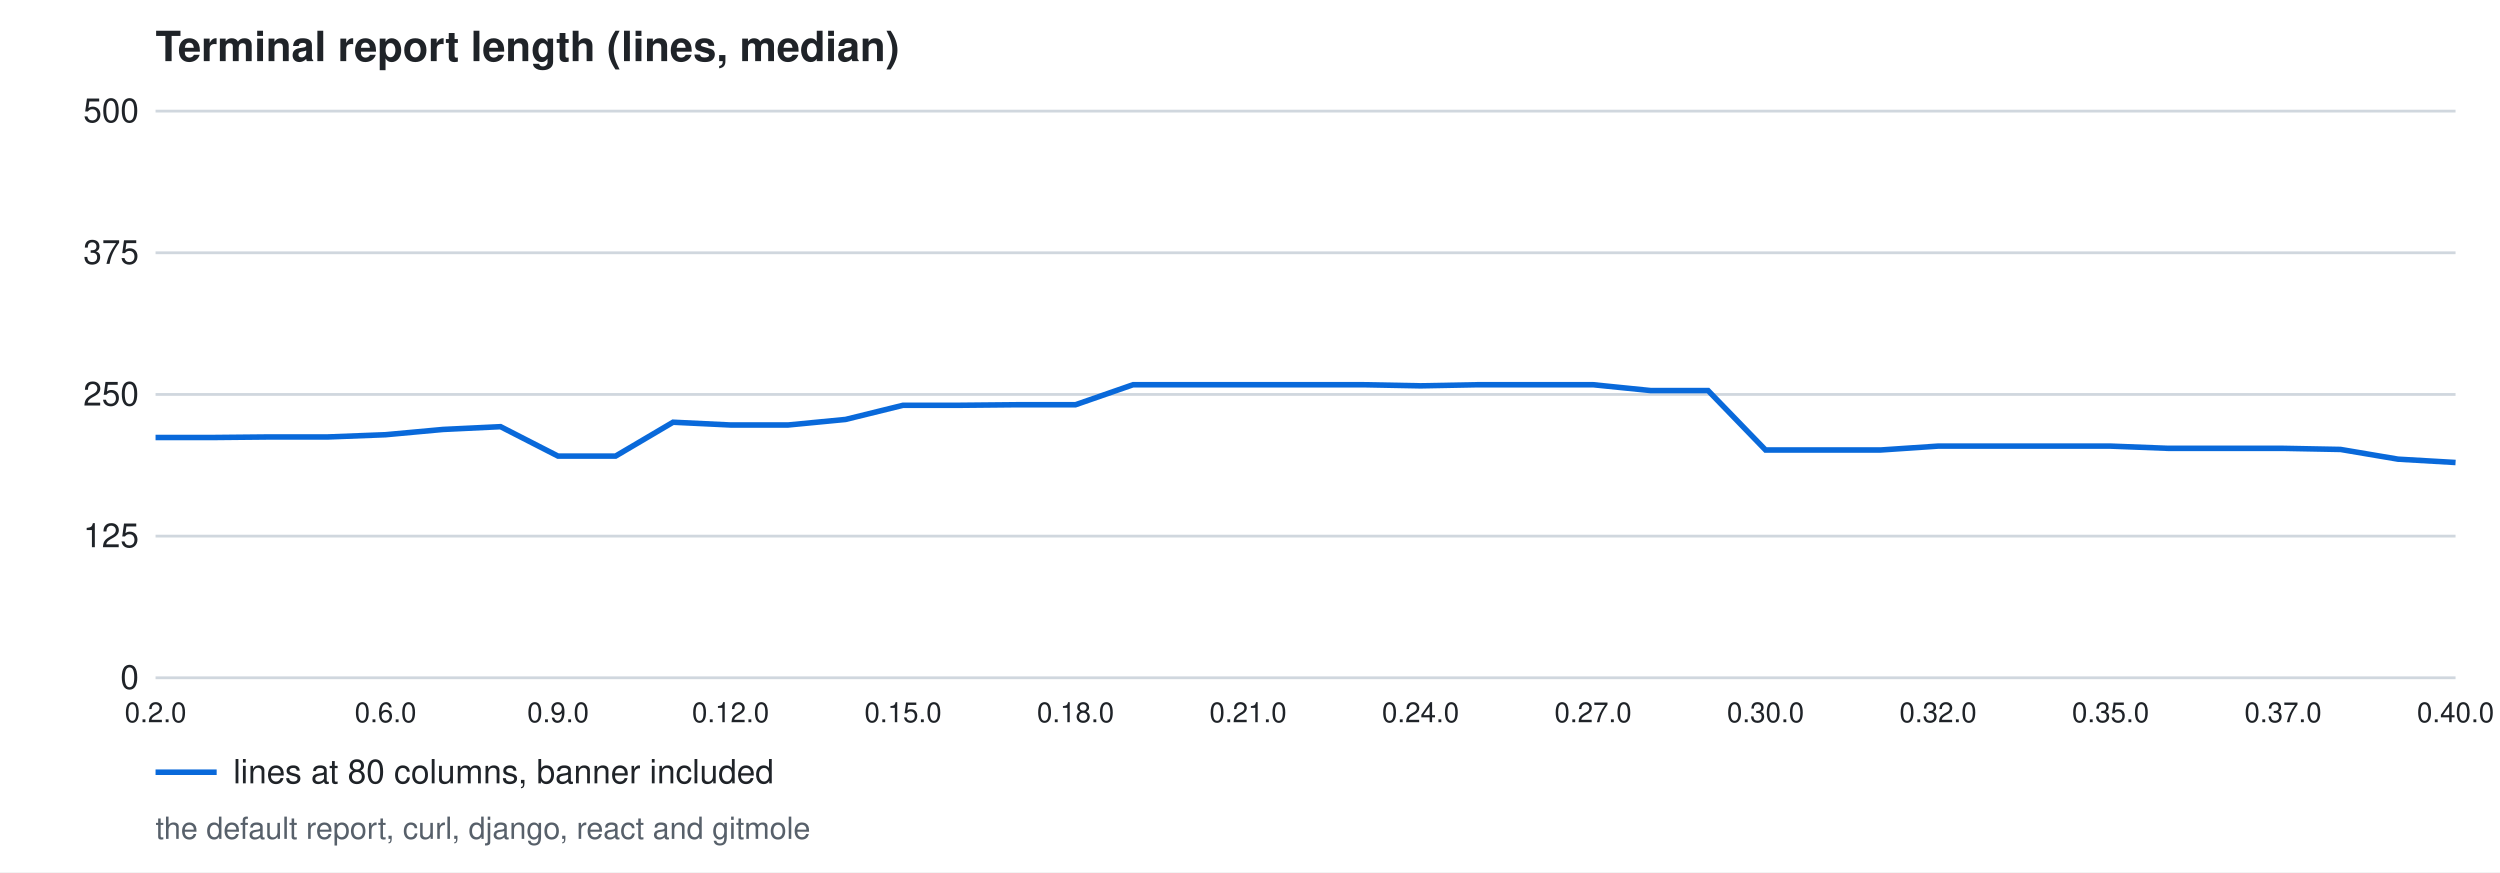
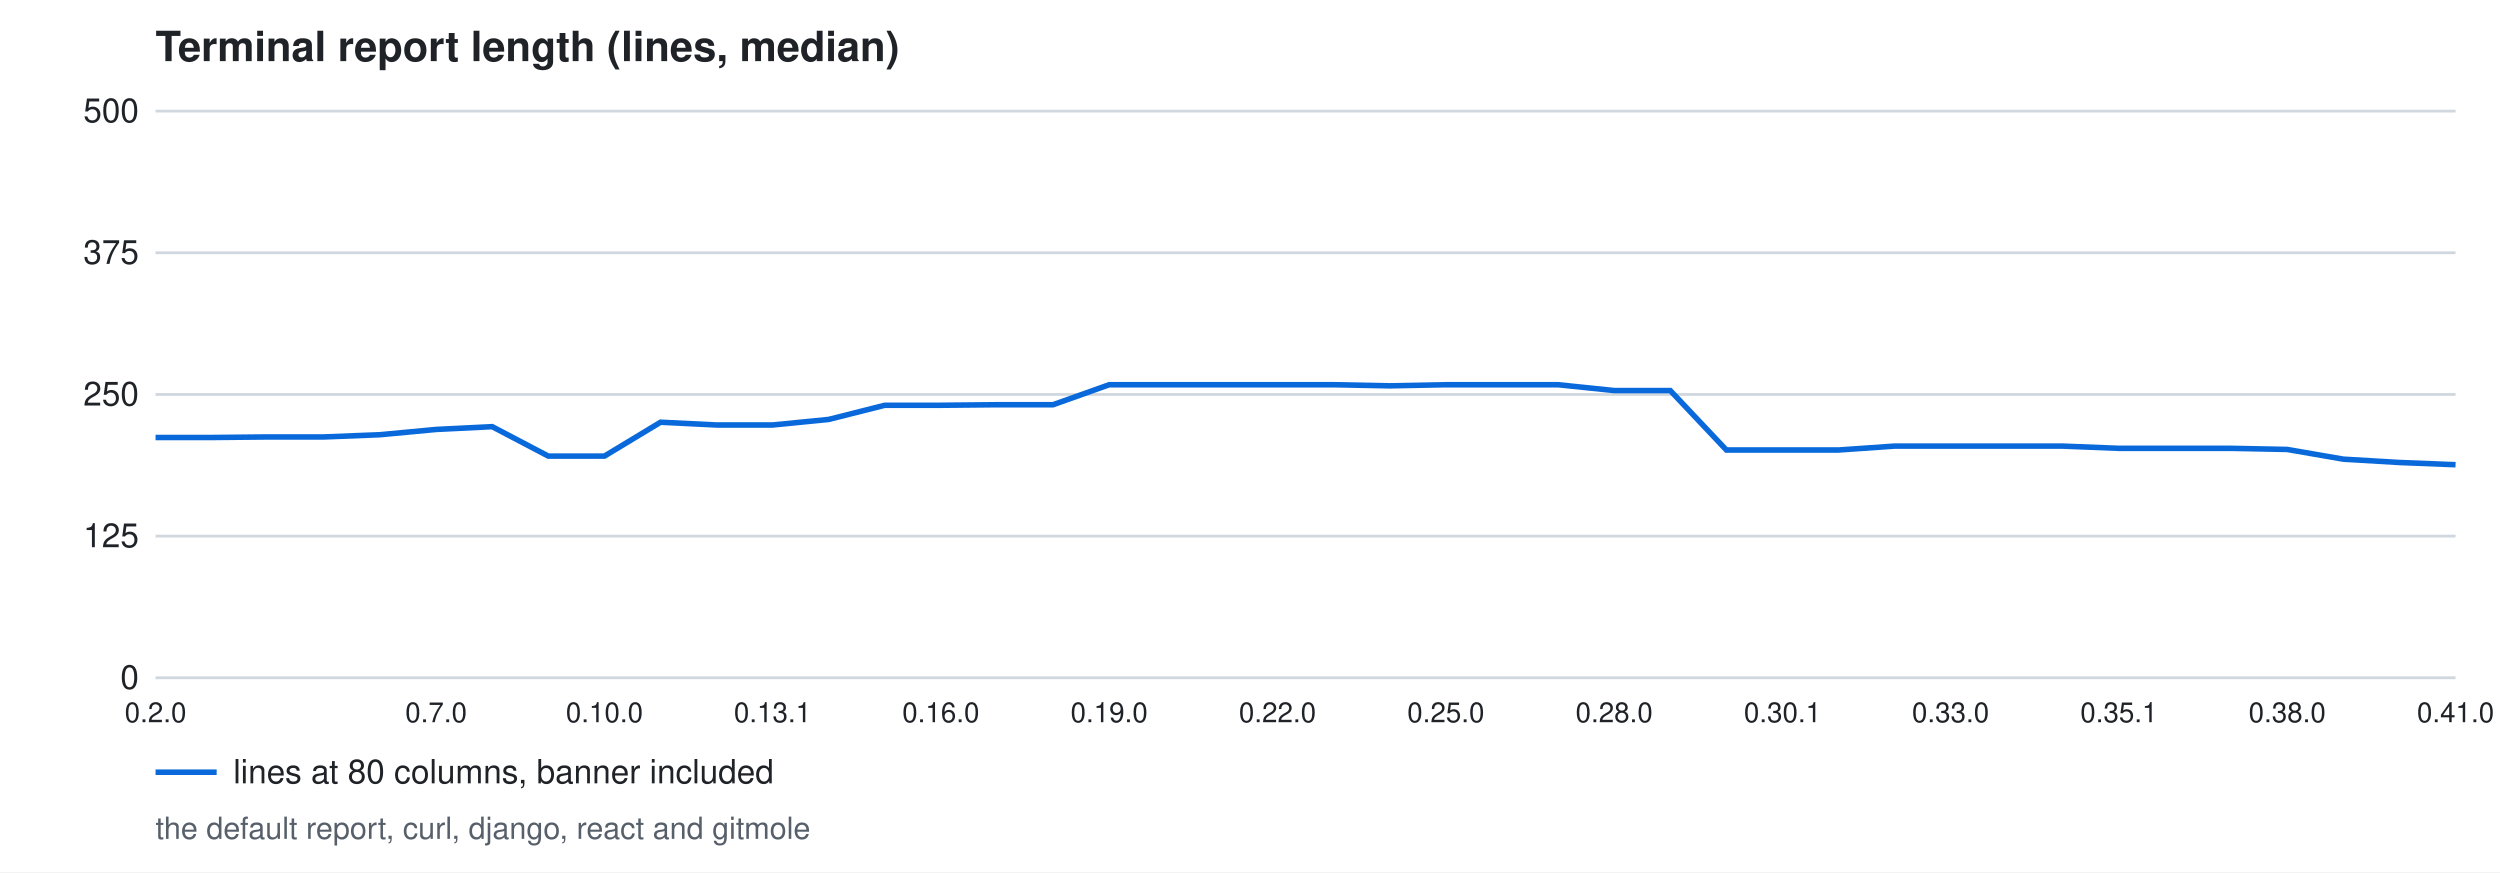
<svg xmlns="http://www.w3.org/2000/svg" width="900" height="314" viewBox="0 0 900 314" font-family="-apple-system,Segoe UI,Helvetica,Arial,sans-serif" font-size="12">
  <rect width="900" height="314" fill="#ffffff" />
  <text x="56" y="22" font-size="15" font-weight="600" fill="#1f2328">Terminal report length (lines, median)</text>
  <line x1="56" y1="244.0" x2="884" y2="244.0" stroke="#d0d7de" stroke-width="1" />
  <text x="50" y="248.0" text-anchor="end" fill="#1f2328">0</text>
  <line x1="56" y1="193.0" x2="884" y2="193.0" stroke="#d0d7de" stroke-width="1" />
  <text x="50" y="197.0" text-anchor="end" fill="#1f2328">125</text>
  <line x1="56" y1="142.0" x2="884" y2="142.0" stroke="#d0d7de" stroke-width="1" />
  <text x="50" y="146.0" text-anchor="end" fill="#1f2328">250</text>
  <line x1="56" y1="91.0" x2="884" y2="91.0" stroke="#d0d7de" stroke-width="1" />
  <text x="50" y="95.0" text-anchor="end" fill="#1f2328">375</text>
  <line x1="56" y1="40.0" x2="884" y2="40.0" stroke="#d0d7de" stroke-width="1" />
  <text x="50" y="44.0" text-anchor="end" fill="#1f2328">500</text>
  <text x="56.0" y="260" text-anchor="middle" fill="#1f2328" font-size="10">0.2.0</text>
-   <text x="138.8" y="260" text-anchor="middle" fill="#1f2328" font-size="10">0.6.0</text>
-   <text x="200.9" y="260" text-anchor="middle" fill="#1f2328" font-size="10">0.9.0</text>
-   <text x="263.0" y="260" text-anchor="middle" fill="#1f2328" font-size="10">0.12.0</text>
-   <text x="325.1" y="260" text-anchor="middle" fill="#1f2328" font-size="10">0.15.0</text>
-   <text x="387.2" y="260" text-anchor="middle" fill="#1f2328" font-size="10">0.18.0</text>
-   <text x="449.3" y="260" text-anchor="middle" fill="#1f2328" font-size="10">0.21.0</text>
-   <text x="511.4" y="260" text-anchor="middle" fill="#1f2328" font-size="10">0.24.0</text>
-   <text x="573.5" y="260" text-anchor="middle" fill="#1f2328" font-size="10">0.27.0</text>
-   <text x="635.6" y="260" text-anchor="middle" fill="#1f2328" font-size="10">0.30.0</text>
-   <text x="697.7" y="260" text-anchor="middle" fill="#1f2328" font-size="10">0.32.0</text>
-   <text x="759.8" y="260" text-anchor="middle" fill="#1f2328" font-size="10">0.35.0</text>
-   <text x="821.9" y="260" text-anchor="middle" fill="#1f2328" font-size="10">0.37.0</text>
-   <text x="884.0" y="260" text-anchor="middle" fill="#1f2328" font-size="10">0.40.0</text>
-   <polyline points="56.0,157.5 76.7,157.5 97.4,157.3 118.1,157.3 138.8,156.5 159.5,154.6 180.2,153.6 200.9,164.2 221.6,164.2 242.3,152.0 263.0,153.0 283.7,153.0 304.4,151.0 325.1,145.9 345.8,145.9 366.5,145.7 387.2,145.7 407.9,138.5 428.6,138.5 449.3,138.5 470.0,138.5 490.7,138.5 511.4,138.9 532.1,138.5 552.8,138.5 573.5,138.5 594.2,140.6 614.9,140.6 635.6,162.0 656.3,162.0 677.0,162.0 697.7,160.6 718.4,160.6 739.1,160.6 759.8,160.6 780.5,161.4 801.2,161.4 821.9,161.4 842.6,161.8 863.3,165.3 884.0,166.5" fill="none" stroke="#0969da" stroke-width="2" />
+   <text x="157.0" y="260" text-anchor="middle" fill="#1f2328" font-size="10">0.7.0</text>
+   <text x="217.6" y="260" text-anchor="middle" fill="#1f2328" font-size="10">0.10.0</text>
+   <text x="278.1" y="260" text-anchor="middle" fill="#1f2328" font-size="10">0.13.1</text>
+   <text x="338.7" y="260" text-anchor="middle" fill="#1f2328" font-size="10">0.16.0</text>
+   <text x="399.3" y="260" text-anchor="middle" fill="#1f2328" font-size="10">0.19.0</text>
+   <text x="459.9" y="260" text-anchor="middle" fill="#1f2328" font-size="10">0.22.0</text>
+   <text x="520.5" y="260" text-anchor="middle" fill="#1f2328" font-size="10">0.25.0</text>
+   <text x="581.1" y="260" text-anchor="middle" fill="#1f2328" font-size="10">0.28.0</text>
+   <text x="641.7" y="260" text-anchor="middle" fill="#1f2328" font-size="10">0.30.1</text>
+   <text x="702.2" y="260" text-anchor="middle" fill="#1f2328" font-size="10">0.33.0</text>
+   <text x="762.8" y="260" text-anchor="middle" fill="#1f2328" font-size="10">0.35.1</text>
+   <text x="823.4" y="260" text-anchor="middle" fill="#1f2328" font-size="10">0.38.0</text>
+   <text x="884.0" y="260" text-anchor="middle" fill="#1f2328" font-size="10">0.41.0</text>
+   <polyline points="56.0,157.5 76.2,157.5 96.4,157.3 116.6,157.3 136.8,156.5 157.0,154.6 177.2,153.6 197.4,164.2 217.6,164.2 237.8,152.0 258.0,153.0 278.1,153.0 298.3,151.0 318.5,145.9 338.7,145.9 358.9,145.7 379.1,145.7 399.3,138.5 419.5,138.5 439.7,138.5 459.9,138.5 480.1,138.5 500.3,138.9 520.5,138.5 540.7,138.5 560.9,138.5 581.1,140.6 601.3,140.6 621.5,162.0 641.7,162.0 661.9,162.0 682.0,160.6 702.2,160.6 722.4,160.6 742.6,160.6 762.8,161.4 783.0,161.4 803.2,161.4 823.4,161.8 843.6,165.3 863.8,166.5 884.0,167.3" fill="none" stroke="#0969da" stroke-width="2" />
  <line x1="56" y1="278" x2="78" y2="278" stroke="#0969da" stroke-width="2" />
  <text x="84" y="282" fill="#1f2328">lines at 80 columns, banner included</text>
  <text x="56" y="302" fill="#57606a" font-size="11">the default report, curl, django, react and gitmole</text>
</svg>
